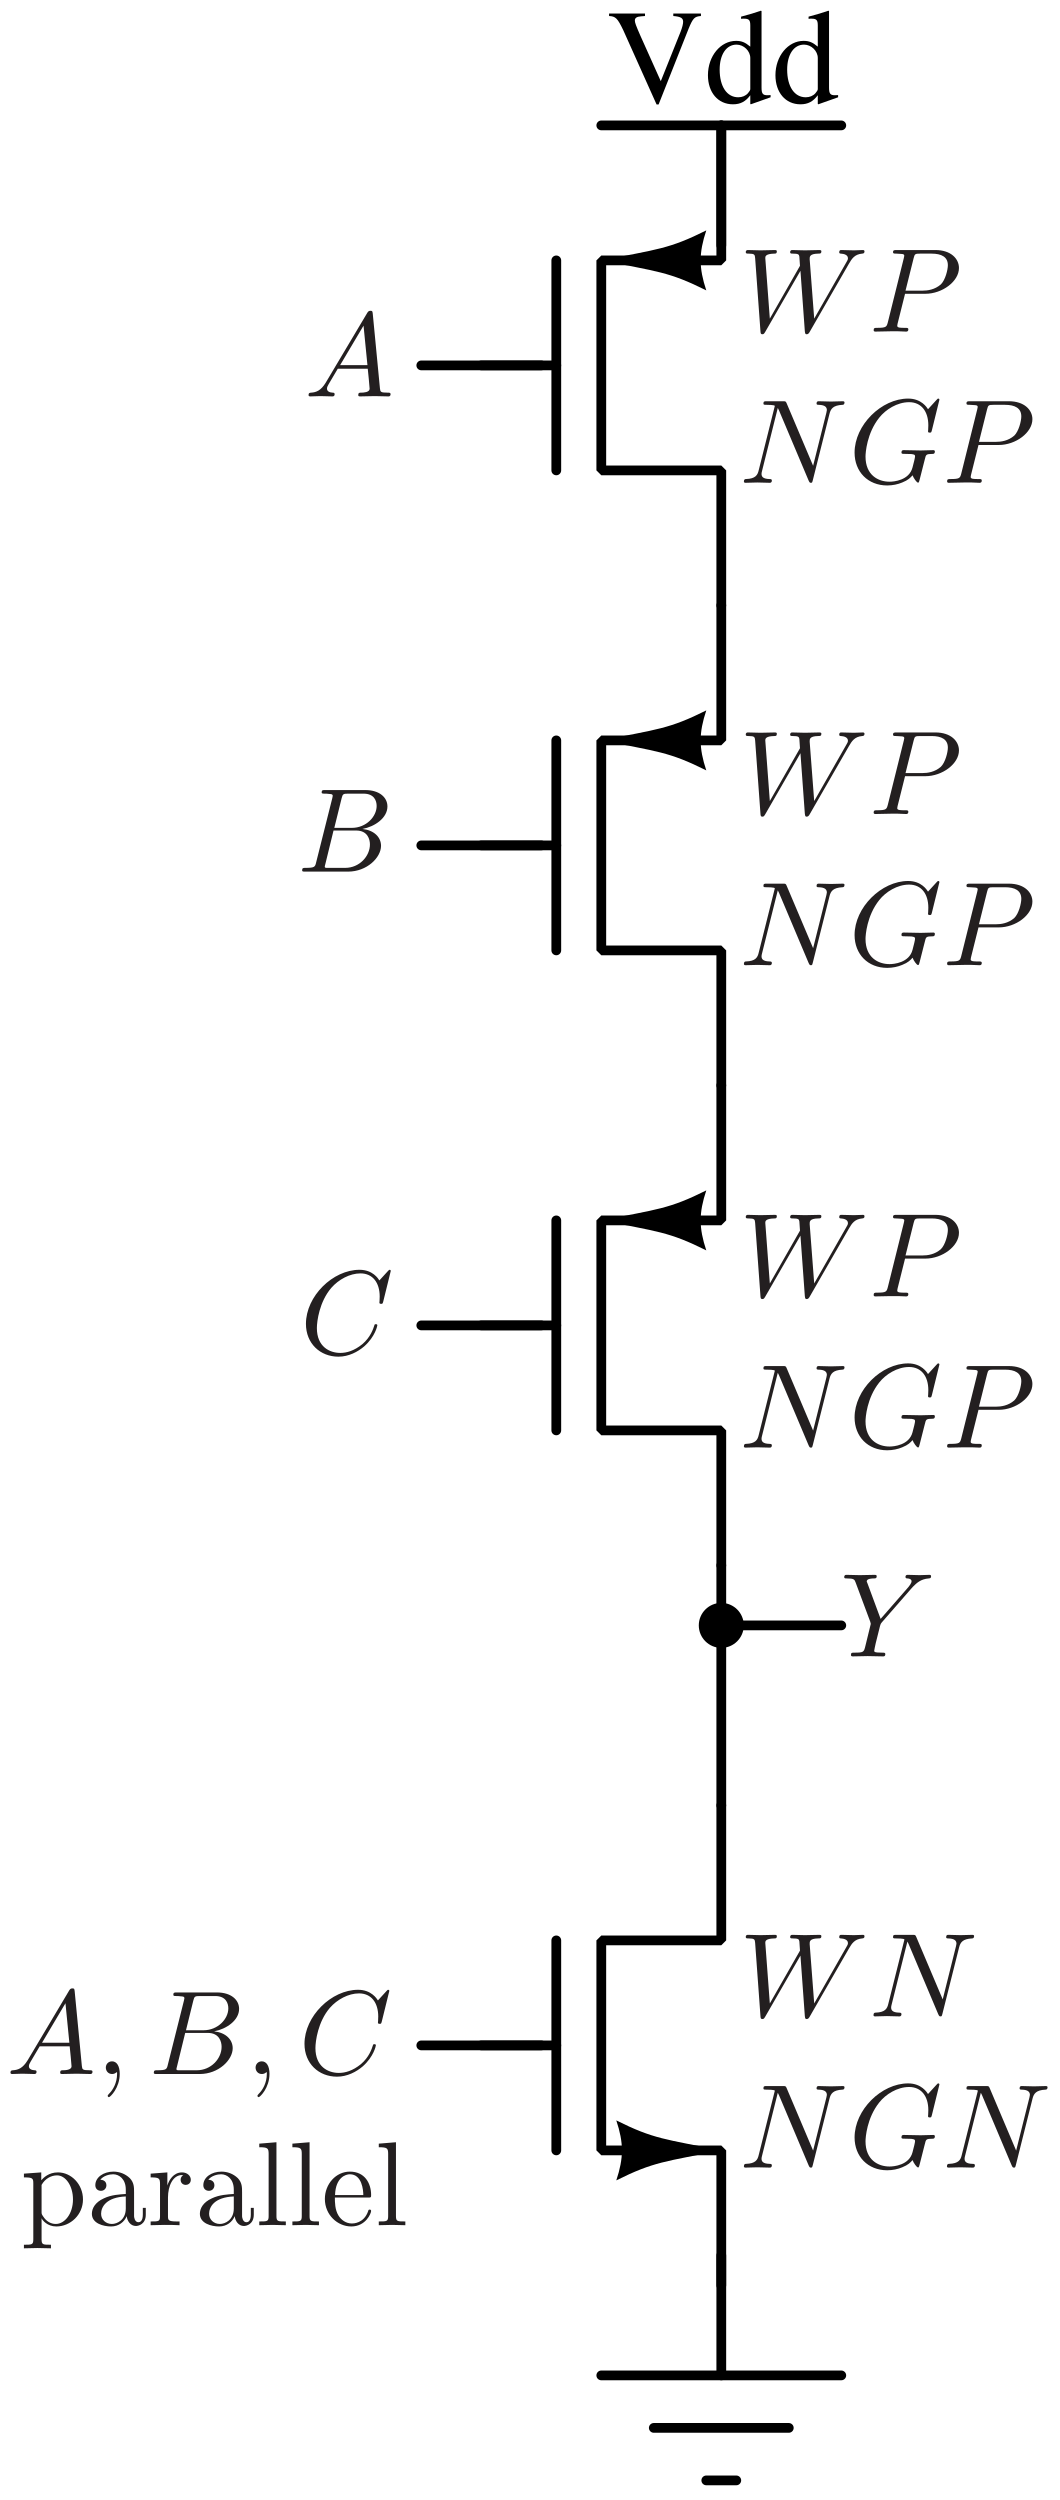
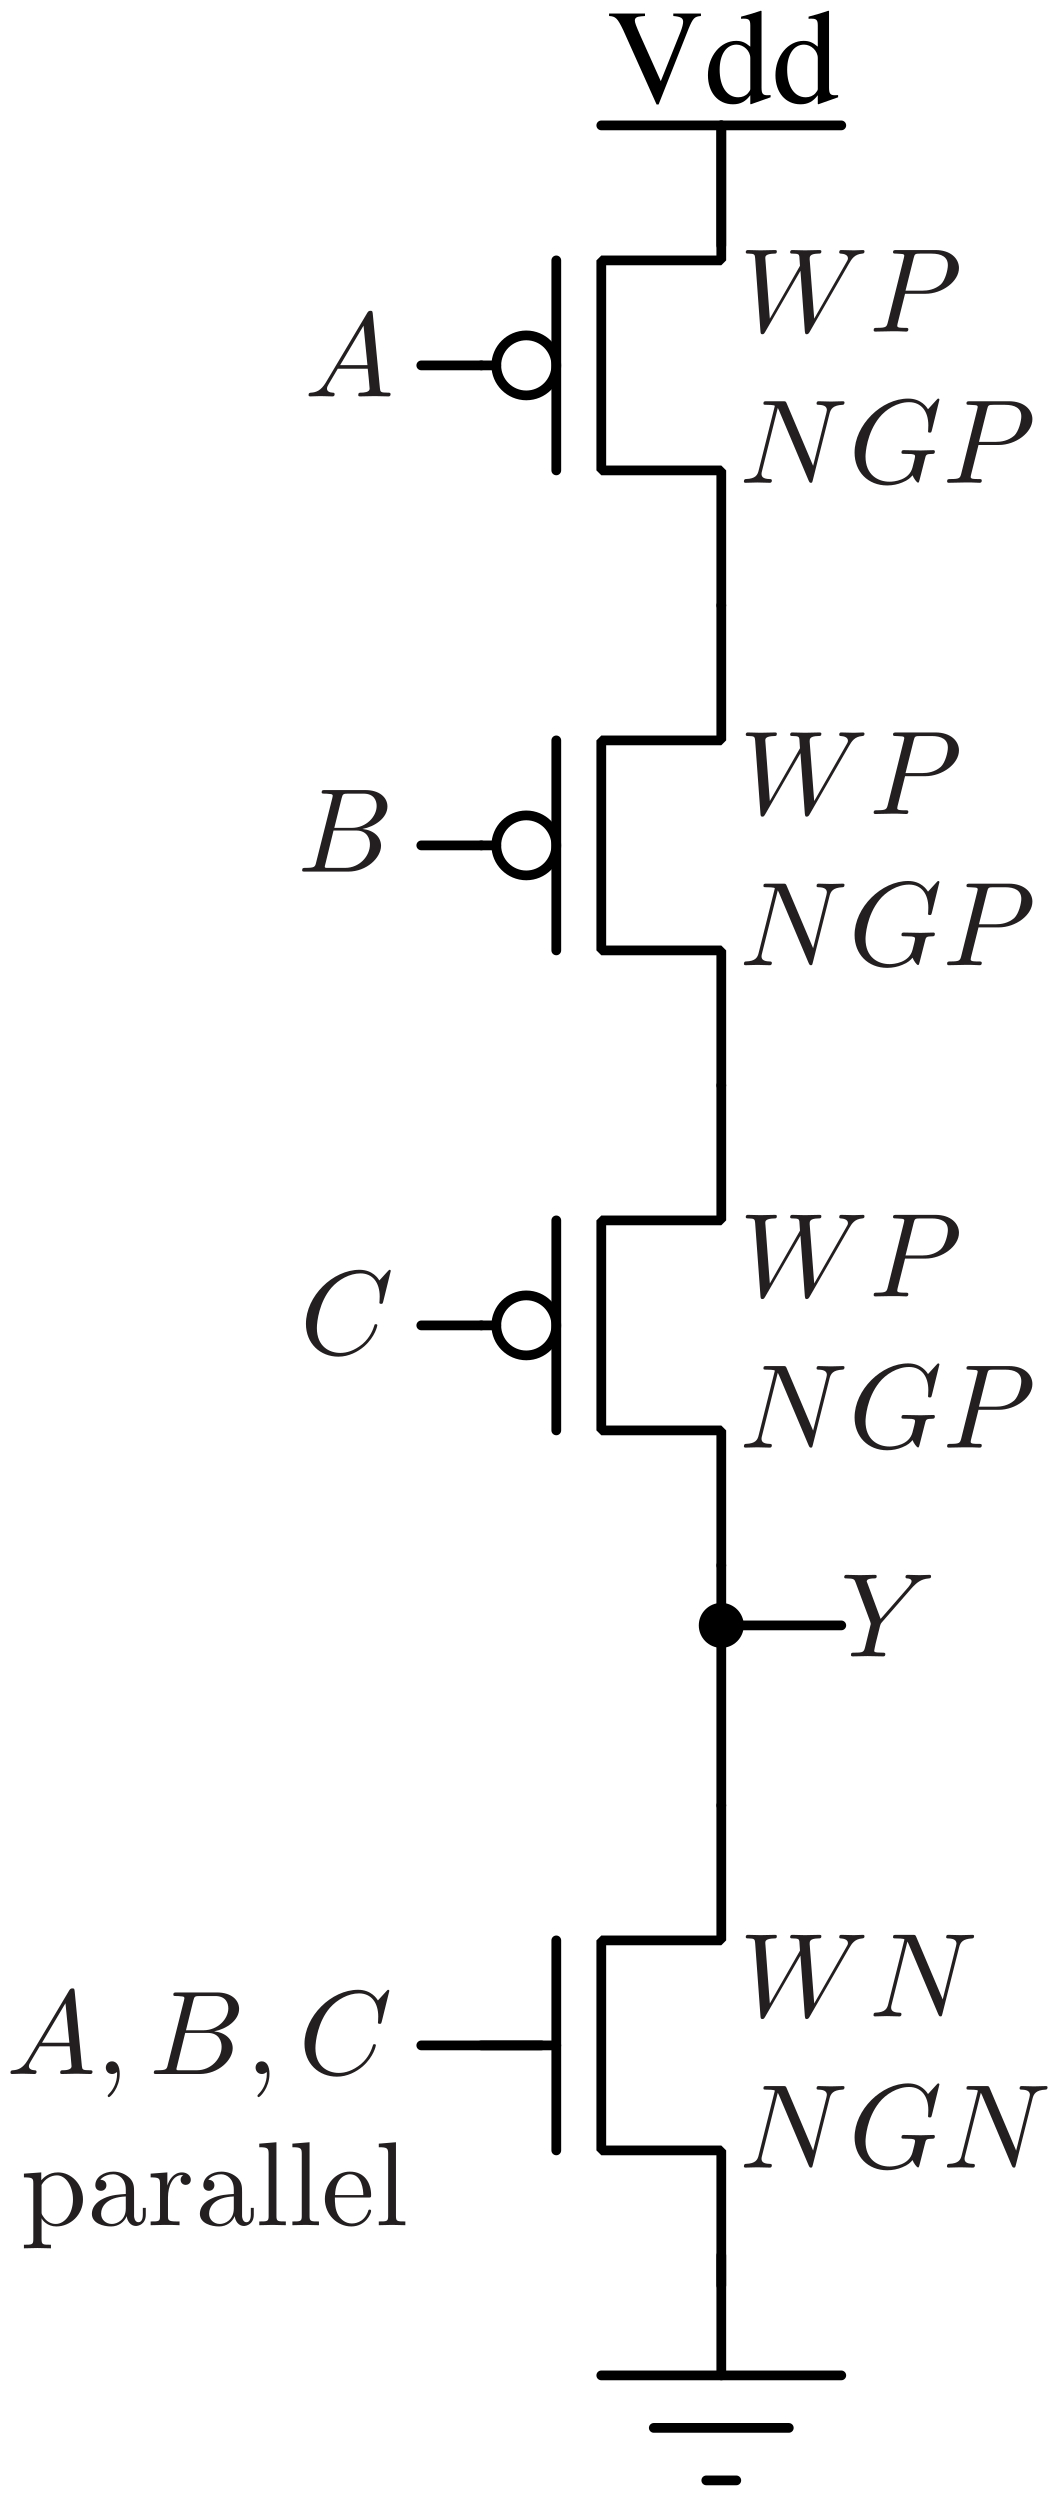
<svg xmlns="http://www.w3.org/2000/svg" xmlns:xlink="http://www.w3.org/1999/xlink" width="106pt" height="250pt" viewBox="0 0 106 250" version="1.1">
  <rect width="100%" height="100%" fill="white" />
  <defs>
    <g>
      <symbol overflow="visible" id="glyph0-0">
        <path style="stroke:none;" d="" />
      </symbol>
      <symbol overflow="visible" id="glyph0-1">
        <path style="stroke:none;" d="M 9.406 -8.938 L 6.641 -8.938 L 6.641 -8.688 C 7.391 -8.625 7.625 -8.484 7.625 -8.109 C 7.625 -7.891 7.531 -7.531 7.375 -7.125 L 5.391 -2.172 L 3.344 -6.734 C 2.906 -7.734 2.797 -8.031 2.797 -8.234 C 2.797 -8.5 2.984 -8.625 3.422 -8.656 C 3.484 -8.656 3.625 -8.672 3.812 -8.688 L 3.812 -8.938 L 0.219 -8.938 L 0.219 -8.688 C 0.875 -8.656 1.062 -8.469 1.641 -7.266 L 4.969 0.156 L 5.172 0.156 L 8.172 -7.422 C 8.609 -8.484 8.766 -8.641 9.406 -8.688 Z M 9.406 -8.938 " />
      </symbol>
      <symbol overflow="visible" id="glyph0-2">
        <path style="stroke:none;" d="M 6.625 -0.781 C 6.453 -0.766 6.375 -0.766 6.312 -0.766 C 5.844 -0.766 5.719 -0.922 5.719 -1.531 L 5.719 -9.188 L 5.656 -9.219 C 5.016 -9 4.562 -8.859 3.672 -8.625 L 3.672 -8.406 C 3.781 -8.422 3.844 -8.422 3.969 -8.422 C 4.469 -8.422 4.594 -8.281 4.594 -7.734 L 4.594 -5.625 C 4.078 -6.062 3.719 -6.203 3.172 -6.203 C 1.625 -6.203 0.359 -4.688 0.359 -2.766 C 0.359 -1.047 1.359 0.141 2.859 0.141 C 3.625 0.141 4.125 -0.141 4.594 -0.766 L 4.594 0.094 L 4.641 0.141 L 6.625 -0.562 Z M 4.594 -1.375 C 4.594 -1.281 4.5 -1.125 4.359 -0.969 C 4.125 -0.703 3.781 -0.562 3.391 -0.562 C 2.25 -0.562 1.531 -1.641 1.531 -3.328 C 1.531 -4.828 2.188 -5.828 3.219 -5.828 C 3.938 -5.828 4.594 -5.203 4.594 -4.484 Z M 4.594 -1.375 " />
      </symbol>
      <symbol overflow="visible" id="glyph1-0">
        <path style="stroke:none;" d="" />
      </symbol>
      <symbol overflow="visible" id="glyph1-1">
        <path style="stroke:none;" d="M 10.969 -6.781 C 11.266 -7.297 11.547 -7.734 12.297 -7.797 C 12.406 -7.812 12.531 -7.812 12.531 -8.031 C 12.531 -8.078 12.484 -8.156 12.391 -8.156 C 12.094 -8.156 11.766 -8.125 11.469 -8.125 C 11.062 -8.125 10.609 -8.156 10.219 -8.156 C 10.141 -8.156 10 -8.156 10 -7.938 C 10 -7.812 10.094 -7.797 10.172 -7.797 C 10.453 -7.781 10.875 -7.688 10.875 -7.328 C 10.875 -7.203 10.812 -7.094 10.719 -6.938 L 7.5 -1.297 L 7.047 -7.234 C 7.047 -7.469 7.016 -7.781 7.891 -7.797 C 8.094 -7.797 8.219 -7.797 8.219 -8.031 C 8.219 -8.156 8.078 -8.156 8.031 -8.156 C 7.547 -8.156 7.047 -8.125 6.578 -8.125 C 6.297 -8.125 5.594 -8.156 5.312 -8.156 C 5.25 -8.156 5.094 -8.156 5.094 -7.922 C 5.094 -7.797 5.219 -7.797 5.375 -7.797 C 5.906 -7.797 5.984 -7.719 6.016 -7.5 L 6.078 -6.578 L 3.062 -1.297 L 2.609 -7.359 C 2.609 -7.5 2.609 -7.781 3.516 -7.797 C 3.641 -7.797 3.766 -7.797 3.766 -8.031 C 3.766 -8.156 3.625 -8.156 3.594 -8.156 C 3.125 -8.156 2.625 -8.125 2.125 -8.125 C 1.703 -8.125 1.281 -8.156 0.875 -8.156 C 0.812 -8.156 0.656 -8.156 0.656 -7.938 C 0.656 -7.797 0.766 -7.797 0.953 -7.797 C 1.547 -7.797 1.562 -7.688 1.594 -7.344 L 2.125 -0.047 C 2.141 0.172 2.156 0.266 2.312 0.266 C 2.469 0.266 2.5 0.188 2.609 0.016 L 6.125 -6.078 L 6.562 -0.047 C 6.594 0.203 6.609 0.266 6.75 0.266 C 6.906 0.266 6.984 0.141 7.047 0.031 Z M 10.969 -6.781 " />
      </symbol>
      <symbol overflow="visible" id="glyph1-2">
        <path style="stroke:none;" d="M 3.625 -3.781 L 5.656 -3.781 C 7.344 -3.781 9.016 -5.016 9.016 -6.359 C 9.016 -7.281 8.219 -8.156 6.656 -8.156 L 2.781 -8.156 C 2.562 -8.156 2.422 -8.156 2.422 -7.938 C 2.422 -7.797 2.531 -7.797 2.766 -7.797 C 2.922 -7.797 3.141 -7.781 3.281 -7.766 C 3.484 -7.75 3.547 -7.703 3.547 -7.578 C 3.547 -7.531 3.531 -7.5 3.5 -7.344 L 1.906 -0.938 C 1.781 -0.469 1.75 -0.375 0.812 -0.375 C 0.609 -0.375 0.484 -0.375 0.484 -0.141 C 0.484 0 0.625 0 0.656 0 C 0.984 0 1.844 -0.031 2.172 -0.031 C 2.422 -0.031 2.688 -0.031 2.938 -0.031 C 3.203 -0.031 3.469 0 3.719 0 C 3.797 0 3.953 0 3.953 -0.234 C 3.953 -0.375 3.844 -0.375 3.625 -0.375 C 3.172 -0.375 2.844 -0.375 2.844 -0.578 C 2.844 -0.656 2.875 -0.719 2.875 -0.781 Z M 4.484 -7.344 C 4.594 -7.75 4.609 -7.797 5.125 -7.797 L 6.281 -7.797 C 7.266 -7.797 7.906 -7.469 7.906 -6.641 C 7.906 -6.188 7.656 -5.156 7.203 -4.719 C 6.594 -4.188 5.875 -4.094 5.359 -4.094 L 3.672 -4.094 Z M 4.484 -7.344 " />
      </symbol>
      <symbol overflow="visible" id="glyph1-3">
        <path style="stroke:none;" d="M 9.031 -6.906 C 9.156 -7.391 9.375 -7.75 10.328 -7.797 C 10.391 -7.797 10.531 -7.812 10.531 -8.031 C 10.531 -8.047 10.531 -8.156 10.375 -8.156 C 9.984 -8.156 9.562 -8.125 9.172 -8.125 C 8.766 -8.125 8.344 -8.156 7.953 -8.156 C 7.875 -8.156 7.734 -8.156 7.734 -7.922 C 7.734 -7.797 7.859 -7.797 7.953 -7.797 C 8.625 -7.781 8.766 -7.531 8.766 -7.266 C 8.766 -7.234 8.734 -7.047 8.719 -7.016 L 7.391 -1.703 L 4.75 -7.938 C 4.656 -8.156 4.641 -8.156 4.359 -8.156 L 2.766 -8.156 C 2.516 -8.156 2.422 -8.156 2.422 -7.922 C 2.422 -7.797 2.516 -7.797 2.75 -7.797 C 2.812 -7.797 3.562 -7.797 3.562 -7.688 L 1.953 -1.266 C 1.844 -0.781 1.641 -0.406 0.672 -0.375 C 0.594 -0.375 0.469 -0.359 0.469 -0.125 C 0.469 -0.047 0.531 0 0.625 0 C 1 0 1.422 -0.031 1.812 -0.031 C 2.219 -0.031 2.656 0 3.047 0 C 3.109 0 3.266 0 3.266 -0.234 C 3.266 -0.359 3.156 -0.375 3.031 -0.375 C 2.328 -0.391 2.234 -0.656 2.234 -0.891 C 2.234 -0.984 2.25 -1.047 2.281 -1.172 L 3.859 -7.484 C 3.906 -7.406 3.906 -7.391 3.969 -7.266 L 6.938 -0.234 C 7.031 -0.031 7.062 0 7.172 0 C 7.297 0 7.297 -0.031 7.359 -0.25 Z M 9.031 -6.906 " />
      </symbol>
      <symbol overflow="visible" id="glyph1-4">
        <path style="stroke:none;" d="M 9.078 -8.312 C 9.078 -8.344 9.062 -8.422 8.953 -8.422 C 8.922 -8.422 8.906 -8.422 8.781 -8.281 L 7.938 -7.359 C 7.828 -7.531 7.281 -8.422 5.953 -8.422 C 3.281 -8.422 0.594 -5.781 0.594 -3.016 C 0.594 -1.109 1.922 0.266 3.859 0.266 C 4.391 0.266 4.922 0.156 5.359 -0.031 C 5.953 -0.266 6.188 -0.516 6.391 -0.75 C 6.5 -0.453 6.812 -0.016 6.938 -0.016 C 7 -0.016 7.016 -0.047 7.016 -0.062 C 7.047 -0.078 7.156 -0.531 7.219 -0.781 L 7.453 -1.703 C 7.5 -1.906 7.547 -2.109 7.609 -2.312 C 7.734 -2.859 7.75 -2.875 8.422 -2.891 C 8.484 -2.891 8.625 -2.906 8.625 -3.125 C 8.625 -3.219 8.562 -3.266 8.469 -3.266 C 8.188 -3.266 7.484 -3.234 7.203 -3.234 C 6.844 -3.234 5.906 -3.266 5.531 -3.266 C 5.422 -3.266 5.281 -3.266 5.281 -3.031 C 5.281 -2.891 5.375 -2.891 5.641 -2.891 C 5.656 -2.891 6 -2.891 6.281 -2.875 C 6.594 -2.828 6.641 -2.797 6.641 -2.641 C 6.641 -2.531 6.516 -2 6.391 -1.547 C 6.062 -0.234 4.5 -0.109 4.094 -0.109 C 2.938 -0.109 1.688 -0.781 1.688 -2.625 C 1.688 -2.984 1.812 -4.953 3.062 -6.516 C 3.703 -7.328 4.859 -8.062 6.047 -8.062 C 7.266 -8.062 7.969 -7.141 7.969 -5.75 C 7.969 -5.266 7.938 -5.266 7.938 -5.141 C 7.938 -5.016 8.062 -5.016 8.109 -5.016 C 8.266 -5.016 8.266 -5.047 8.328 -5.266 Z M 9.078 -8.312 " />
      </symbol>
      <symbol overflow="visible" id="glyph1-5">
        <path style="stroke:none;" d="M 7.141 -6.797 L 7.297 -6.969 C 7.656 -7.328 8.062 -7.734 8.875 -7.797 C 9 -7.812 9.109 -7.812 9.109 -8.016 C 9.109 -8.109 9.047 -8.156 8.953 -8.156 C 8.641 -8.156 8.297 -8.125 7.969 -8.125 C 7.578 -8.125 7.156 -8.156 6.781 -8.156 C 6.703 -8.156 6.547 -8.156 6.547 -7.938 C 6.547 -7.812 6.672 -7.797 6.734 -7.797 C 6.812 -7.797 7.156 -7.766 7.156 -7.516 C 7.156 -7.312 6.891 -7 6.844 -6.938 L 4.062 -3.75 L 2.75 -7.297 C 2.672 -7.469 2.672 -7.5 2.672 -7.5 C 2.672 -7.797 3.266 -7.797 3.375 -7.797 C 3.547 -7.797 3.672 -7.797 3.672 -8.031 C 3.672 -8.156 3.531 -8.156 3.484 -8.156 C 3.156 -8.156 2.312 -8.125 1.984 -8.125 C 1.688 -8.125 0.938 -8.156 0.641 -8.156 C 0.578 -8.156 0.422 -8.156 0.422 -7.922 C 0.422 -7.797 0.531 -7.797 0.688 -7.797 C 1.406 -7.797 1.453 -7.688 1.562 -7.391 L 3.031 -3.453 C 3.047 -3.422 3.078 -3.281 3.078 -3.25 C 3.078 -3.219 2.609 -1.297 2.547 -1.078 C 2.391 -0.422 2.375 -0.375 1.422 -0.375 C 1.188 -0.375 1.094 -0.375 1.094 -0.125 C 1.094 0 1.25 0 1.266 0 C 1.609 0 2.438 -0.031 2.766 -0.031 C 3.109 -0.031 3.969 0 4.297 0 C 4.391 0 4.531 0 4.531 -0.234 C 4.531 -0.375 4.422 -0.375 4.203 -0.375 C 4.172 -0.375 3.938 -0.375 3.734 -0.391 C 3.484 -0.422 3.422 -0.438 3.422 -0.578 C 3.422 -0.672 3.531 -1.094 3.578 -1.344 L 4 -3.031 C 4.062 -3.25 4.078 -3.281 4.172 -3.391 Z M 7.141 -6.797 " />
      </symbol>
      <symbol overflow="visible" id="glyph1-6">
        <path style="stroke:none;" d="M 2.141 -1.375 C 1.656 -0.578 1.188 -0.406 0.672 -0.375 C 0.531 -0.359 0.422 -0.359 0.422 -0.125 C 0.422 -0.062 0.484 0 0.578 0 C 0.891 0 1.266 -0.031 1.609 -0.031 C 2 -0.031 2.422 0 2.797 0 C 2.875 0 3.031 0 3.031 -0.234 C 3.031 -0.359 2.922 -0.375 2.828 -0.375 C 2.562 -0.391 2.266 -0.484 2.266 -0.781 C 2.266 -0.938 2.344 -1.062 2.438 -1.234 L 3.344 -2.766 L 6.344 -2.766 C 6.375 -2.516 6.531 -0.891 6.531 -0.766 C 6.531 -0.406 5.922 -0.375 5.672 -0.375 C 5.516 -0.375 5.391 -0.375 5.391 -0.125 C 5.391 0 5.531 0 5.562 0 C 6.047 0 6.562 -0.031 7.047 -0.031 C 7.344 -0.031 8.109 0 8.406 0 C 8.469 0 8.625 0 8.625 -0.234 C 8.625 -0.375 8.5 -0.375 8.344 -0.375 C 7.609 -0.375 7.609 -0.453 7.562 -0.797 L 6.844 -8.266 C 6.812 -8.516 6.812 -8.562 6.609 -8.562 C 6.422 -8.562 6.375 -8.469 6.297 -8.359 Z M 3.578 -3.125 L 5.922 -7.078 L 6.312 -3.125 Z M 3.578 -3.125 " />
      </symbol>
      <symbol overflow="visible" id="glyph1-7">
        <path style="stroke:none;" d="M 2.422 -0.016 C 2.422 -0.797 2.125 -1.266 1.656 -1.266 C 1.266 -1.266 1.031 -0.969 1.031 -0.641 C 1.031 -0.312 1.266 0 1.656 0 C 1.812 0 1.953 -0.047 2.078 -0.156 C 2.109 -0.172 2.125 -0.188 2.141 -0.188 C 2.156 -0.188 2.156 -0.172 2.156 -0.016 C 2.156 0.875 1.75 1.594 1.344 1.984 C 1.219 2.109 1.219 2.141 1.219 2.172 C 1.219 2.266 1.281 2.312 1.344 2.312 C 1.469 2.312 2.422 1.391 2.422 -0.016 Z M 2.422 -0.016 " />
      </symbol>
      <symbol overflow="visible" id="glyph1-8">
        <path style="stroke:none;" d="M 1.906 -0.938 C 1.797 -0.469 1.766 -0.375 0.828 -0.375 C 0.625 -0.375 0.5 -0.375 0.5 -0.125 C 0.5 0 0.609 0 0.828 0 L 5.094 0 C 6.984 0 8.391 -1.406 8.391 -2.578 C 8.391 -3.438 7.703 -4.141 6.531 -4.266 C 7.781 -4.5 9.031 -5.375 9.031 -6.516 C 9.031 -7.406 8.25 -8.156 6.812 -8.156 L 2.797 -8.156 C 2.562 -8.156 2.453 -8.156 2.453 -7.922 C 2.453 -7.797 2.562 -7.797 2.781 -7.797 C 2.812 -7.797 3.031 -7.797 3.234 -7.766 C 3.453 -7.75 3.562 -7.734 3.562 -7.578 C 3.562 -7.531 3.547 -7.5 3.516 -7.344 Z M 3.719 -4.375 L 4.453 -7.344 C 4.562 -7.75 4.594 -7.797 5.109 -7.797 L 6.641 -7.797 C 7.703 -7.797 7.953 -7.094 7.953 -6.562 C 7.953 -5.516 6.922 -4.375 5.469 -4.375 Z M 3.172 -0.375 C 3.016 -0.375 2.984 -0.375 2.922 -0.375 C 2.797 -0.391 2.766 -0.406 2.766 -0.5 C 2.766 -0.531 2.766 -0.562 2.828 -0.781 L 3.641 -4.109 L 5.906 -4.109 C 7.047 -4.109 7.281 -3.234 7.281 -2.719 C 7.281 -1.531 6.219 -0.375 4.812 -0.375 Z M 3.172 -0.375 " />
      </symbol>
      <symbol overflow="visible" id="glyph1-9">
        <path style="stroke:none;" d="M 9.078 -8.312 C 9.078 -8.344 9.062 -8.422 8.953 -8.422 C 8.922 -8.422 8.906 -8.422 8.781 -8.281 L 7.938 -7.359 C 7.828 -7.531 7.281 -8.422 5.953 -8.422 C 3.281 -8.422 0.594 -5.781 0.594 -3.016 C 0.594 -1.047 2.016 0.266 3.844 0.266 C 4.875 0.266 5.781 -0.219 6.422 -0.766 C 7.531 -1.75 7.734 -2.828 7.734 -2.875 C 7.734 -2.984 7.609 -2.984 7.594 -2.984 C 7.516 -2.984 7.453 -2.969 7.438 -2.875 C 7.328 -2.516 7.047 -1.672 6.234 -0.984 C 5.406 -0.312 4.656 -0.109 4.031 -0.109 C 2.953 -0.109 1.688 -0.734 1.688 -2.594 C 1.688 -3.281 1.938 -5.219 3.125 -6.609 C 3.859 -7.453 4.984 -8.062 6.047 -8.062 C 7.266 -8.062 7.969 -7.141 7.969 -5.75 C 7.969 -5.266 7.938 -5.266 7.938 -5.141 C 7.938 -5.016 8.062 -5.016 8.109 -5.016 C 8.266 -5.016 8.266 -5.047 8.328 -5.266 Z M 9.078 -8.312 " />
      </symbol>
      <symbol overflow="visible" id="glyph2-0">
        <path style="stroke:none;" d="" />
      </symbol>
      <symbol overflow="visible" id="glyph2-1">
        <path style="stroke:none;" d="M 2.062 -4.5 L 2.062 -5.281 L 0.328 -5.156 L 0.328 -4.781 C 1.188 -4.781 1.266 -4.703 1.266 -4.188 L 1.266 1.406 C 1.266 1.953 1.141 1.953 0.328 1.953 L 0.328 2.312 C 0.734 2.312 1.359 2.281 1.672 2.281 C 2 2.281 2.609 2.312 3.031 2.312 L 3.031 1.953 C 2.219 1.953 2.094 1.953 2.094 1.406 L 2.094 -0.703 C 2.156 -0.516 2.656 0.125 3.562 0.125 C 4.984 0.125 6.234 -1.047 6.234 -2.578 C 6.234 -4.094 5.062 -5.281 3.734 -5.281 C 2.797 -5.281 2.297 -4.75 2.062 -4.5 Z M 2.094 -1.359 L 2.094 -4.031 C 2.438 -4.641 3.031 -4.984 3.641 -4.984 C 4.5 -4.984 5.234 -3.938 5.234 -2.578 C 5.234 -1.141 4.406 -0.125 3.516 -0.125 C 3.031 -0.125 2.578 -0.375 2.266 -0.859 C 2.094 -1.109 2.094 -1.125 2.094 -1.359 Z M 2.094 -1.359 " />
      </symbol>
      <symbol overflow="visible" id="glyph2-2">
        <path style="stroke:none;" d="M 3.984 -0.906 C 4.031 -0.438 4.344 0.078 4.906 0.078 C 5.156 0.078 5.891 -0.094 5.891 -1.062 L 5.891 -1.734 L 5.594 -1.734 L 5.594 -1.062 C 5.594 -0.375 5.297 -0.297 5.156 -0.297 C 4.766 -0.297 4.719 -0.844 4.719 -0.891 L 4.719 -3.281 C 4.719 -3.797 4.719 -4.25 4.297 -4.703 C 3.828 -5.156 3.234 -5.359 2.656 -5.359 C 1.672 -5.359 0.844 -4.797 0.844 -4 C 0.844 -3.641 1.094 -3.438 1.406 -3.438 C 1.734 -3.438 1.953 -3.688 1.953 -4 C 1.953 -4.141 1.891 -4.531 1.344 -4.547 C 1.656 -4.953 2.25 -5.094 2.625 -5.094 C 3.219 -5.094 3.891 -4.625 3.891 -3.562 L 3.891 -3.125 C 3.281 -3.078 2.453 -3.047 1.703 -2.688 C 0.797 -2.281 0.5 -1.656 0.5 -1.141 C 0.5 -0.172 1.656 0.125 2.422 0.125 C 3.203 0.125 3.75 -0.344 3.984 -0.906 Z M 3.891 -2.875 L 3.891 -1.672 C 3.891 -0.531 3.031 -0.125 2.5 -0.125 C 1.906 -0.125 1.422 -0.547 1.422 -1.141 C 1.422 -1.812 1.922 -2.797 3.891 -2.875 Z M 3.891 -2.875 " />
      </symbol>
      <symbol overflow="visible" id="glyph2-3">
        <path style="stroke:none;" d="M 2 -3.969 L 2 -5.281 L 0.328 -5.156 L 0.328 -4.781 C 1.172 -4.781 1.266 -4.703 1.266 -4.109 L 1.266 -0.906 C 1.266 -0.375 1.141 -0.375 0.328 -0.375 L 0.328 0 C 0.797 -0.016 1.359 -0.031 1.703 -0.031 C 2.172 -0.031 2.734 -0.031 3.219 0 L 3.219 -0.375 L 2.969 -0.375 C 2.078 -0.375 2.062 -0.5 2.062 -0.938 L 2.062 -2.766 C 2.062 -3.953 2.562 -5.016 3.469 -5.016 C 3.547 -5.016 3.578 -5.016 3.594 -5.016 C 3.562 -5 3.328 -4.859 3.328 -4.547 C 3.328 -4.203 3.578 -4.031 3.844 -4.031 C 4.047 -4.031 4.344 -4.172 4.344 -4.547 C 4.344 -4.938 3.984 -5.281 3.469 -5.281 C 2.594 -5.281 2.156 -4.484 2 -3.969 Z M 2 -3.969 " />
      </symbol>
      <symbol overflow="visible" id="glyph2-4">
        <path style="stroke:none;" d="M 2.109 -8.297 L 0.391 -8.156 L 0.391 -7.797 C 1.234 -7.797 1.328 -7.703 1.328 -7.125 L 1.328 -0.906 C 1.328 -0.375 1.188 -0.375 0.391 -0.375 L 0.391 0 C 0.781 -0.016 1.422 -0.031 1.719 -0.031 C 2.016 -0.031 2.609 -0.016 3.047 0 L 3.047 -0.375 C 2.25 -0.375 2.109 -0.375 2.109 -0.906 Z M 2.109 -8.297 " />
      </symbol>
      <symbol overflow="visible" id="glyph2-5">
        <path style="stroke:none;" d="M 1.344 -3.016 C 1.406 -4.797 2.422 -5.094 2.828 -5.094 C 4.047 -5.094 4.172 -3.484 4.172 -3.016 Z M 1.328 -2.766 L 4.656 -2.766 C 4.922 -2.766 4.953 -2.766 4.953 -3.016 C 4.953 -4.203 4.312 -5.359 2.828 -5.359 C 1.438 -5.359 0.328 -4.125 0.328 -2.625 C 0.328 -1.031 1.594 0.125 2.969 0.125 C 4.422 0.125 4.953 -1.188 4.953 -1.422 C 4.953 -1.547 4.859 -1.562 4.812 -1.562 C 4.703 -1.562 4.672 -1.5 4.656 -1.406 C 4.234 -0.172 3.156 -0.172 3.031 -0.172 C 2.438 -0.172 1.953 -0.531 1.688 -0.969 C 1.328 -1.547 1.328 -2.328 1.328 -2.766 Z M 1.328 -2.766 " />
      </symbol>
    </g>
  </defs>
  <g id="surface1">
+     <path style="fill:none;stroke-width:9.75;stroke-linecap:round;stroke-linejoin:bevel;stroke:rgb(0%,0%,0%);stroke-opacity:1;stroke-miterlimit:6;" d="M 556.289 2239.609 L 556.289 2029.609 " transform="matrix(0.1,0,0,-0.1,0,250)" />
+     <path style="fill:none;stroke-width:9.75;stroke-linecap:round;stroke-linejoin:bevel;stroke:rgb(0%,0%,0%);stroke-opacity:1;stroke-miterlimit:6;" d="M 481.289 2134.609 L 496.289 2134.609 " transform="matrix(0.1,0,0,-0.1,0,250)" />
    <path style="fill:none;stroke-width:9.75;stroke-linecap:round;stroke-linejoin:bevel;stroke:rgb(0%,0%,0%);stroke-opacity:1;stroke-miterlimit:6;" d="M 721.289 2374.609 L 721.289 2239.609 L 601.289 2239.609 L 601.289 2029.609 L 721.289 2029.609 L 721.289 1894.609 " transform="matrix(0.1,0,0,-0.1,0,250)" />
-     <path style="fill:none;stroke-width:9.75;stroke-linecap:round;stroke-linejoin:bevel;stroke:rgb(0%,0%,0%);stroke-opacity:1;stroke-miterlimit:6;" d="M 556.289 2239.609 L 556.289 2029.609 " transform="matrix(0.1,0,0,-0.1,0,250)" />
-     <path style="fill:none;stroke-width:9.75;stroke-linecap:round;stroke-linejoin:bevel;stroke:rgb(0%,0%,0%);stroke-opacity:1;stroke-miterlimit:6;" d="M 481.289 2134.609 L 556.289 2134.609 " transform="matrix(0.1,0,0,-0.1,0,250)" />
-     <path style=" stroke:none;fill-rule:evenodd;fill:rgb(0%,0%,0%);fill-opacity:1;" d="M 70.629 23.039 C 66.879 24.914 65.754 24.914 60.129 26.039 C 65.754 27.164 66.879 27.164 70.629 29.039 C 69.879 26.789 69.879 25.289 70.629 23.039 " />
+     <path style="fill:none;stroke-width:9.75;stroke-linecap:round;stroke-linejoin:bevel;stroke:rgb(0%,0%,0%);stroke-opacity:1;stroke-miterlimit:6;" d="M 556.289 2134.609 C 556.289 2151.172 542.852 2164.609 526.289 2164.609 C 509.727 2164.609 496.289 2151.172 496.289 2134.609 C 496.289 2118.047 509.727 2104.609 526.289 2104.609 C 542.852 2104.609 556.289 2118.047 556.289 2134.609 " transform="matrix(0.1,0,0,-0.1,0,250)" />
    <path style="fill:none;stroke-width:9.75;stroke-linecap:round;stroke-linejoin:bevel;stroke:rgb(0%,0%,0%);stroke-opacity:1;stroke-miterlimit:6;" d="M 721.289 124.609 L 721.289 244.609 " transform="matrix(0.1,0,0,-0.1,0,250)" />
    <path style="fill:none;stroke-width:9.75;stroke-linecap:round;stroke-linejoin:bevel;stroke:rgb(0%,0%,0%);stroke-opacity:1;stroke-miterlimit:6;" d="M 841.289 124.609 L 601.289 124.609 " transform="matrix(0.1,0,0,-0.1,0,250)" />
    <path style="fill:none;stroke-width:9.75;stroke-linecap:round;stroke-linejoin:bevel;stroke:rgb(0%,0%,0%);stroke-opacity:1;stroke-miterlimit:6;" d="M 788.789 72.109 L 653.789 72.109 " transform="matrix(0.1,0,0,-0.1,0,250)" />
    <path style="fill:none;stroke-width:9.75;stroke-linecap:round;stroke-linejoin:bevel;stroke:rgb(0%,0%,0%);stroke-opacity:1;stroke-miterlimit:6;" d="M 736.289 19.609 L 706.289 19.609 " transform="matrix(0.1,0,0,-0.1,0,250)" />
    <path style="fill:none;stroke-width:9.75;stroke-linecap:round;stroke-linejoin:bevel;stroke:rgb(0%,0%,0%);stroke-opacity:1;stroke-miterlimit:6;" d="M 721.289 2374.609 L 721.289 2254.609 " transform="matrix(0.1,0,0,-0.1,0,250)" />
    <path style="fill:none;stroke-width:9.75;stroke-linecap:round;stroke-linejoin:bevel;stroke:rgb(0%,0%,0%);stroke-opacity:1;stroke-miterlimit:6;" d="M 841.289 2374.609 L 601.289 2374.609 " transform="matrix(0.1,0,0,-0.1,0,250)" />
    <g style="fill:rgb(0%,0%,0%);fill-opacity:1;">
      <use xlink:href="#glyph0-1" x="60.688" y="10.29" />
      <use xlink:href="#glyph0-2" x="70.435" y="10.29" />
      <use xlink:href="#glyph0-2" x="77.185" y="10.29" />
    </g>
    <path style=" stroke:none;fill-rule:evenodd;fill:rgb(0%,0%,0%);fill-opacity:1;" d="M 74.379 162.539 C 74.379 161.297 73.371 160.289 72.129 160.289 C 70.887 160.289 69.879 161.297 69.879 162.539 C 69.879 163.781 70.887 164.789 72.129 164.789 C 73.371 164.789 74.379 163.781 74.379 162.539 " />
    <path style="fill:none;stroke-width:9.75;stroke-linecap:round;stroke-linejoin:bevel;stroke:rgb(0%,0%,0%);stroke-opacity:1;stroke-miterlimit:6;" d="M 841.289 874.609 L 721.289 874.609 " transform="matrix(0.1,0,0,-0.1,0,250)" />
    <path style="fill:none;stroke-width:9.75;stroke-linecap:round;stroke-linejoin:bevel;stroke:rgb(0%,0%,0%);stroke-opacity:1;stroke-miterlimit:6;" d="M 721.289 694.609 L 721.289 559.609 L 601.289 559.609 L 601.289 349.609 L 721.289 349.609 L 721.289 214.609 " transform="matrix(0.1,0,0,-0.1,0,250)" />
    <path style="fill:none;stroke-width:9.75;stroke-linecap:round;stroke-linejoin:bevel;stroke:rgb(0%,0%,0%);stroke-opacity:1;stroke-miterlimit:6;" d="M 556.289 559.609 L 556.289 349.609 " transform="matrix(0.1,0,0,-0.1,0,250)" />
    <path style="fill:none;stroke-width:9.75;stroke-linecap:round;stroke-linejoin:bevel;stroke:rgb(0%,0%,0%);stroke-opacity:1;stroke-miterlimit:6;" d="M 481.289 454.609 L 556.289 454.609 " transform="matrix(0.1,0,0,-0.1,0,250)" />
-     <path style=" stroke:none;fill-rule:evenodd;fill:rgb(0%,0%,0%);fill-opacity:1;" d="M 61.629 218.039 C 65.379 216.164 66.504 216.164 72.129 215.039 C 66.504 213.914 65.379 213.914 61.629 212.039 C 62.379 214.289 62.379 215.789 61.629 218.039 " />
    <path style="fill:none;stroke-width:9.75;stroke-linecap:round;stroke-linejoin:bevel;stroke:rgb(0%,0%,0%);stroke-opacity:1;stroke-miterlimit:6;" d="M 421.289 454.609 L 541.289 454.609 " transform="matrix(0.1,0,0,-0.1,0,250)" />
-     <path style="fill:none;stroke-width:9.75;stroke-linecap:round;stroke-linejoin:bevel;stroke:rgb(0%,0%,0%);stroke-opacity:1;stroke-miterlimit:6;" d="M 421.289 2134.609 L 541.289 2134.609 " transform="matrix(0.1,0,0,-0.1,0,250)" />
+     <path style="fill:none;stroke-width:9.75;stroke-linecap:round;stroke-linejoin:bevel;stroke:rgb(0%,0%,0%);stroke-opacity:1;stroke-miterlimit:6;" d="M 421.289 2134.609 L 481.289 2134.609 " transform="matrix(0.1,0,0,-0.1,0,250)" />
+     <path style="fill:none;stroke-width:9.75;stroke-linecap:round;stroke-linejoin:bevel;stroke:rgb(0%,0%,0%);stroke-opacity:1;stroke-miterlimit:6;" d="M 556.289 1759.609 L 556.289 1549.609 " transform="matrix(0.1,0,0,-0.1,0,250)" />
+     <path style="fill:none;stroke-width:9.75;stroke-linecap:round;stroke-linejoin:bevel;stroke:rgb(0%,0%,0%);stroke-opacity:1;stroke-miterlimit:6;" d="M 481.289 1654.609 L 496.289 1654.609 " transform="matrix(0.1,0,0,-0.1,0,250)" />
    <path style="fill:none;stroke-width:9.75;stroke-linecap:round;stroke-linejoin:bevel;stroke:rgb(0%,0%,0%);stroke-opacity:1;stroke-miterlimit:6;" d="M 721.289 1894.609 L 721.289 1759.609 L 601.289 1759.609 L 601.289 1549.609 L 721.289 1549.609 L 721.289 1414.609 " transform="matrix(0.1,0,0,-0.1,0,250)" />
-     <path style="fill:none;stroke-width:9.75;stroke-linecap:round;stroke-linejoin:bevel;stroke:rgb(0%,0%,0%);stroke-opacity:1;stroke-miterlimit:6;" d="M 556.289 1759.609 L 556.289 1549.609 " transform="matrix(0.1,0,0,-0.1,0,250)" />
-     <path style="fill:none;stroke-width:9.75;stroke-linecap:round;stroke-linejoin:bevel;stroke:rgb(0%,0%,0%);stroke-opacity:1;stroke-miterlimit:6;" d="M 481.289 1654.609 L 556.289 1654.609 " transform="matrix(0.1,0,0,-0.1,0,250)" />
-     <path style=" stroke:none;fill-rule:evenodd;fill:rgb(0%,0%,0%);fill-opacity:1;" d="M 70.629 71.039 C 66.879 72.914 65.754 72.914 60.129 74.039 C 65.754 75.164 66.879 75.164 70.629 77.039 C 69.879 74.789 69.879 73.289 70.629 71.039 " />
-     <path style="fill:none;stroke-width:9.75;stroke-linecap:round;stroke-linejoin:bevel;stroke:rgb(0%,0%,0%);stroke-opacity:1;stroke-miterlimit:6;" d="M 421.289 1654.609 L 541.289 1654.609 " transform="matrix(0.1,0,0,-0.1,0,250)" />
+     <path style="fill:none;stroke-width:9.75;stroke-linecap:round;stroke-linejoin:bevel;stroke:rgb(0%,0%,0%);stroke-opacity:1;stroke-miterlimit:6;" d="M 556.289 1654.609 C 556.289 1671.172 542.852 1684.609 526.289 1684.609 C 509.727 1684.609 496.289 1671.172 496.289 1654.609 C 496.289 1638.047 509.727 1624.609 526.289 1624.609 C 542.852 1624.609 556.289 1638.047 556.289 1654.609 " transform="matrix(0.1,0,0,-0.1,0,250)" />
+     <path style="fill:none;stroke-width:9.75;stroke-linecap:round;stroke-linejoin:bevel;stroke:rgb(0%,0%,0%);stroke-opacity:1;stroke-miterlimit:6;" d="M 421.289 1654.609 L 481.289 1654.609 " transform="matrix(0.1,0,0,-0.1,0,250)" />
    <path style="fill:none;stroke-width:9.75;stroke-linecap:round;stroke-linejoin:bevel;stroke:rgb(0%,0%,0%);stroke-opacity:1;stroke-miterlimit:6;" d="M 721.289 694.609 L 721.289 934.609 " transform="matrix(0.1,0,0,-0.1,0,250)" />
+     <path style="fill:none;stroke-width:9.75;stroke-linecap:round;stroke-linejoin:bevel;stroke:rgb(0%,0%,0%);stroke-opacity:1;stroke-miterlimit:6;" d="M 556.289 1279.609 L 556.289 1069.609 " transform="matrix(0.1,0,0,-0.1,0,250)" />
+     <path style="fill:none;stroke-width:9.75;stroke-linecap:round;stroke-linejoin:bevel;stroke:rgb(0%,0%,0%);stroke-opacity:1;stroke-miterlimit:6;" d="M 481.289 1174.609 L 496.289 1174.609 " transform="matrix(0.1,0,0,-0.1,0,250)" />
    <path style="fill:none;stroke-width:9.75;stroke-linecap:round;stroke-linejoin:bevel;stroke:rgb(0%,0%,0%);stroke-opacity:1;stroke-miterlimit:6;" d="M 721.289 1414.609 L 721.289 1279.609 L 601.289 1279.609 L 601.289 1069.609 L 721.289 1069.609 L 721.289 934.609 " transform="matrix(0.1,0,0,-0.1,0,250)" />
-     <path style="fill:none;stroke-width:9.75;stroke-linecap:round;stroke-linejoin:bevel;stroke:rgb(0%,0%,0%);stroke-opacity:1;stroke-miterlimit:6;" d="M 556.289 1279.609 L 556.289 1069.609 " transform="matrix(0.1,0,0,-0.1,0,250)" />
-     <path style="fill:none;stroke-width:9.75;stroke-linecap:round;stroke-linejoin:bevel;stroke:rgb(0%,0%,0%);stroke-opacity:1;stroke-miterlimit:6;" d="M 481.289 1174.609 L 556.289 1174.609 " transform="matrix(0.1,0,0,-0.1,0,250)" />
-     <path style=" stroke:none;fill-rule:evenodd;fill:rgb(0%,0%,0%);fill-opacity:1;" d="M 70.629 119.039 C 66.879 120.914 65.754 120.914 60.129 122.039 C 65.754 123.164 66.879 123.164 70.629 125.039 C 69.879 122.789 69.879 121.289 70.629 119.039 " />
-     <path style="fill:none;stroke-width:9.75;stroke-linecap:round;stroke-linejoin:bevel;stroke:rgb(0%,0%,0%);stroke-opacity:1;stroke-miterlimit:6;" d="M 421.289 1174.609 L 541.289 1174.609 " transform="matrix(0.1,0,0,-0.1,0,250)" />
+     <path style="fill:none;stroke-width:9.75;stroke-linecap:round;stroke-linejoin:bevel;stroke:rgb(0%,0%,0%);stroke-opacity:1;stroke-miterlimit:6;" d="M 556.289 1174.609 C 556.289 1191.172 542.852 1204.609 526.289 1204.609 C 509.727 1204.609 496.289 1191.172 496.289 1174.609 C 496.289 1158.047 509.727 1144.609 526.289 1144.609 C 542.852 1144.609 556.289 1158.047 556.289 1174.609 " transform="matrix(0.1,0,0,-0.1,0,250)" />
+     <path style="fill:none;stroke-width:9.75;stroke-linecap:round;stroke-linejoin:bevel;stroke:rgb(0%,0%,0%);stroke-opacity:1;stroke-miterlimit:6;" d="M 421.289 1174.609 L 481.289 1174.609 " transform="matrix(0.1,0,0,-0.1,0,250)" />
    <g style="fill:rgb(13.73%,12.16%,12.549%);fill-opacity:1;">
      <use xlink:href="#glyph1-1" x="73.92" y="33.16" />
    </g>
    <g style="fill:rgb(13.73%,12.16%,12.549%);fill-opacity:1;">
      <use xlink:href="#glyph1-2" x="86.88" y="33.16" />
    </g>
    <g style="fill:rgb(13.73%,12.16%,12.549%);fill-opacity:1;">
      <use xlink:href="#glyph1-3" x="73.92" y="48.28" />
    </g>
    <g style="fill:rgb(13.73%,12.16%,12.549%);fill-opacity:1;">
      <use xlink:href="#glyph1-4" x="84.864" y="48.28" />
    </g>
    <g style="fill:rgb(13.73%,12.16%,12.549%);fill-opacity:1;">
      <use xlink:href="#glyph1-2" x="94.224" y="48.28" />
    </g>
    <g style="fill:rgb(13.73%,12.16%,12.549%);fill-opacity:1;">
      <use xlink:href="#glyph1-5" x="84" y="165.64" />
    </g>
    <g style="fill:rgb(13.73%,12.16%,12.549%);fill-opacity:1;">
      <use xlink:href="#glyph1-1" x="73.92" y="201.64" />
    </g>
    <g style="fill:rgb(13.73%,12.16%,12.549%);fill-opacity:1;">
      <use xlink:href="#glyph1-3" x="86.88" y="201.64" />
    </g>
    <g style="fill:rgb(13.73%,12.16%,12.549%);fill-opacity:1;">
      <use xlink:href="#glyph1-3" x="73.92" y="216.761" />
    </g>
    <g style="fill:rgb(13.73%,12.16%,12.549%);fill-opacity:1;">
      <use xlink:href="#glyph1-4" x="84.864" y="216.761" />
    </g>
    <g style="fill:rgb(13.73%,12.16%,12.549%);fill-opacity:1;">
      <use xlink:href="#glyph1-3" x="94.224" y="216.761" />
    </g>
    <g style="fill:rgb(13.73%,12.16%,12.549%);fill-opacity:1;">
      <use xlink:href="#glyph1-6" x="0.624" y="207.401" />
    </g>
    <g style="fill:rgb(13.73%,12.16%,12.549%);fill-opacity:1;">
      <use xlink:href="#glyph1-7" x="9.552" y="207.401" />
    </g>
    <g style="fill:rgb(13.73%,12.16%,12.549%);fill-opacity:1;">
      <use xlink:href="#glyph1-8" x="14.879" y="207.401" />
    </g>
    <g style="fill:rgb(13.73%,12.16%,12.549%);fill-opacity:1;">
      <use xlink:href="#glyph1-7" x="24.527" y="207.401" />
    </g>
    <g style="fill:rgb(13.73%,12.16%,12.549%);fill-opacity:1;">
      <use xlink:href="#glyph1-9" x="29.855" y="207.401" />
    </g>
    <g style="fill:rgb(13.73%,12.16%,12.549%);fill-opacity:1;">
      <use xlink:href="#glyph1-6" x="30.432" y="39.641" />
    </g>
    <g style="fill:rgb(13.73%,12.16%,12.549%);fill-opacity:1;">
      <use xlink:href="#glyph1-1" x="73.92" y="81.401" />
    </g>
    <g style="fill:rgb(13.73%,12.16%,12.549%);fill-opacity:1;">
      <use xlink:href="#glyph1-2" x="86.88" y="81.401" />
    </g>
    <g style="fill:rgb(13.73%,12.16%,12.549%);fill-opacity:1;">
      <use xlink:href="#glyph1-3" x="73.92" y="96.521" />
    </g>
    <g style="fill:rgb(13.73%,12.16%,12.549%);fill-opacity:1;">
      <use xlink:href="#glyph1-4" x="84.864" y="96.521" />
    </g>
    <g style="fill:rgb(13.73%,12.16%,12.549%);fill-opacity:1;">
      <use xlink:href="#glyph1-2" x="94.224" y="96.521" />
    </g>
    <g style="fill:rgb(13.73%,12.16%,12.549%);fill-opacity:1;">
      <use xlink:href="#glyph1-8" x="29.712" y="87.162" />
    </g>
    <g style="fill:rgb(13.73%,12.16%,12.549%);fill-opacity:1;">
      <use xlink:href="#glyph1-1" x="73.92" y="129.641" />
    </g>
    <g style="fill:rgb(13.73%,12.16%,12.549%);fill-opacity:1;">
      <use xlink:href="#glyph1-2" x="86.88" y="129.641" />
    </g>
    <g style="fill:rgb(13.73%,12.16%,12.549%);fill-opacity:1;">
      <use xlink:href="#glyph1-3" x="73.92" y="144.762" />
    </g>
    <g style="fill:rgb(13.73%,12.16%,12.549%);fill-opacity:1;">
      <use xlink:href="#glyph1-4" x="84.864" y="144.762" />
    </g>
    <g style="fill:rgb(13.73%,12.16%,12.549%);fill-opacity:1;">
      <use xlink:href="#glyph1-2" x="94.224" y="144.762" />
    </g>
    <g style="fill:rgb(13.73%,12.16%,12.549%);fill-opacity:1;">
      <use xlink:href="#glyph1-9" x="30" y="135.401" />
    </g>
    <g style="fill:rgb(13.73%,12.16%,12.549%);fill-opacity:1;">
      <use xlink:href="#glyph2-1" x="2.064" y="222.521" />
    </g>
    <g style="fill:rgb(13.73%,12.16%,12.549%);fill-opacity:1;">
      <use xlink:href="#glyph2-2" x="8.688" y="222.521" />
    </g>
    <g style="fill:rgb(13.73%,12.16%,12.549%);fill-opacity:1;">
      <use xlink:href="#glyph2-3" x="14.736" y="222.521" />
    </g>
    <g style="fill:rgb(13.73%,12.16%,12.549%);fill-opacity:1;">
      <use xlink:href="#glyph2-2" x="19.488" y="222.521" />
    </g>
    <g style="fill:rgb(13.73%,12.16%,12.549%);fill-opacity:1;">
      <use xlink:href="#glyph2-4" x="25.536" y="222.521" />
      <use xlink:href="#glyph2-4" x="28.848" y="222.521" />
      <use xlink:href="#glyph2-5" x="32.159" y="222.521" />
    </g>
    <g style="fill:rgb(13.73%,12.16%,12.549%);fill-opacity:1;">
      <use xlink:href="#glyph2-4" x="37.487" y="222.521" />
    </g>
  </g>
</svg>
